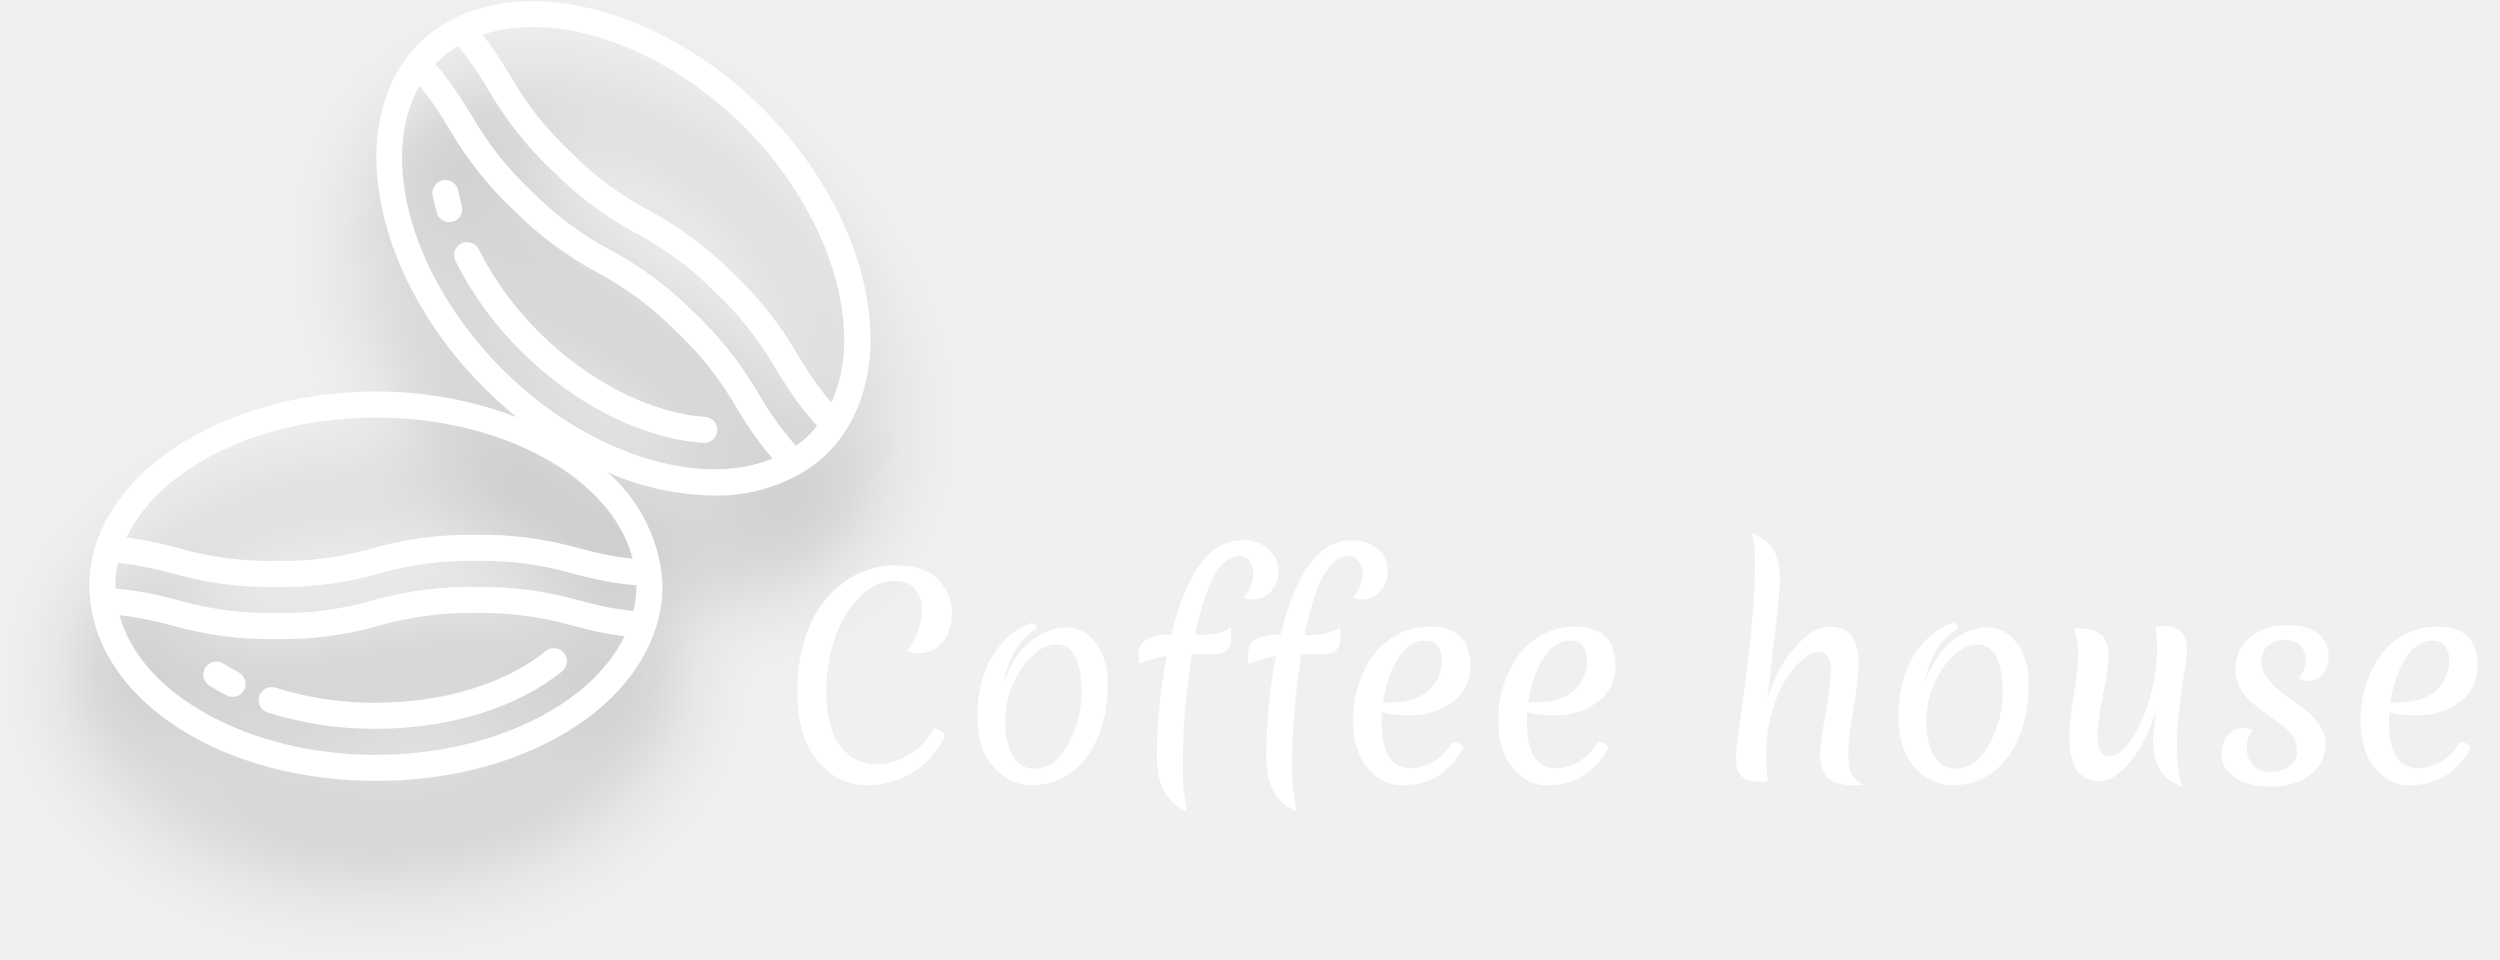
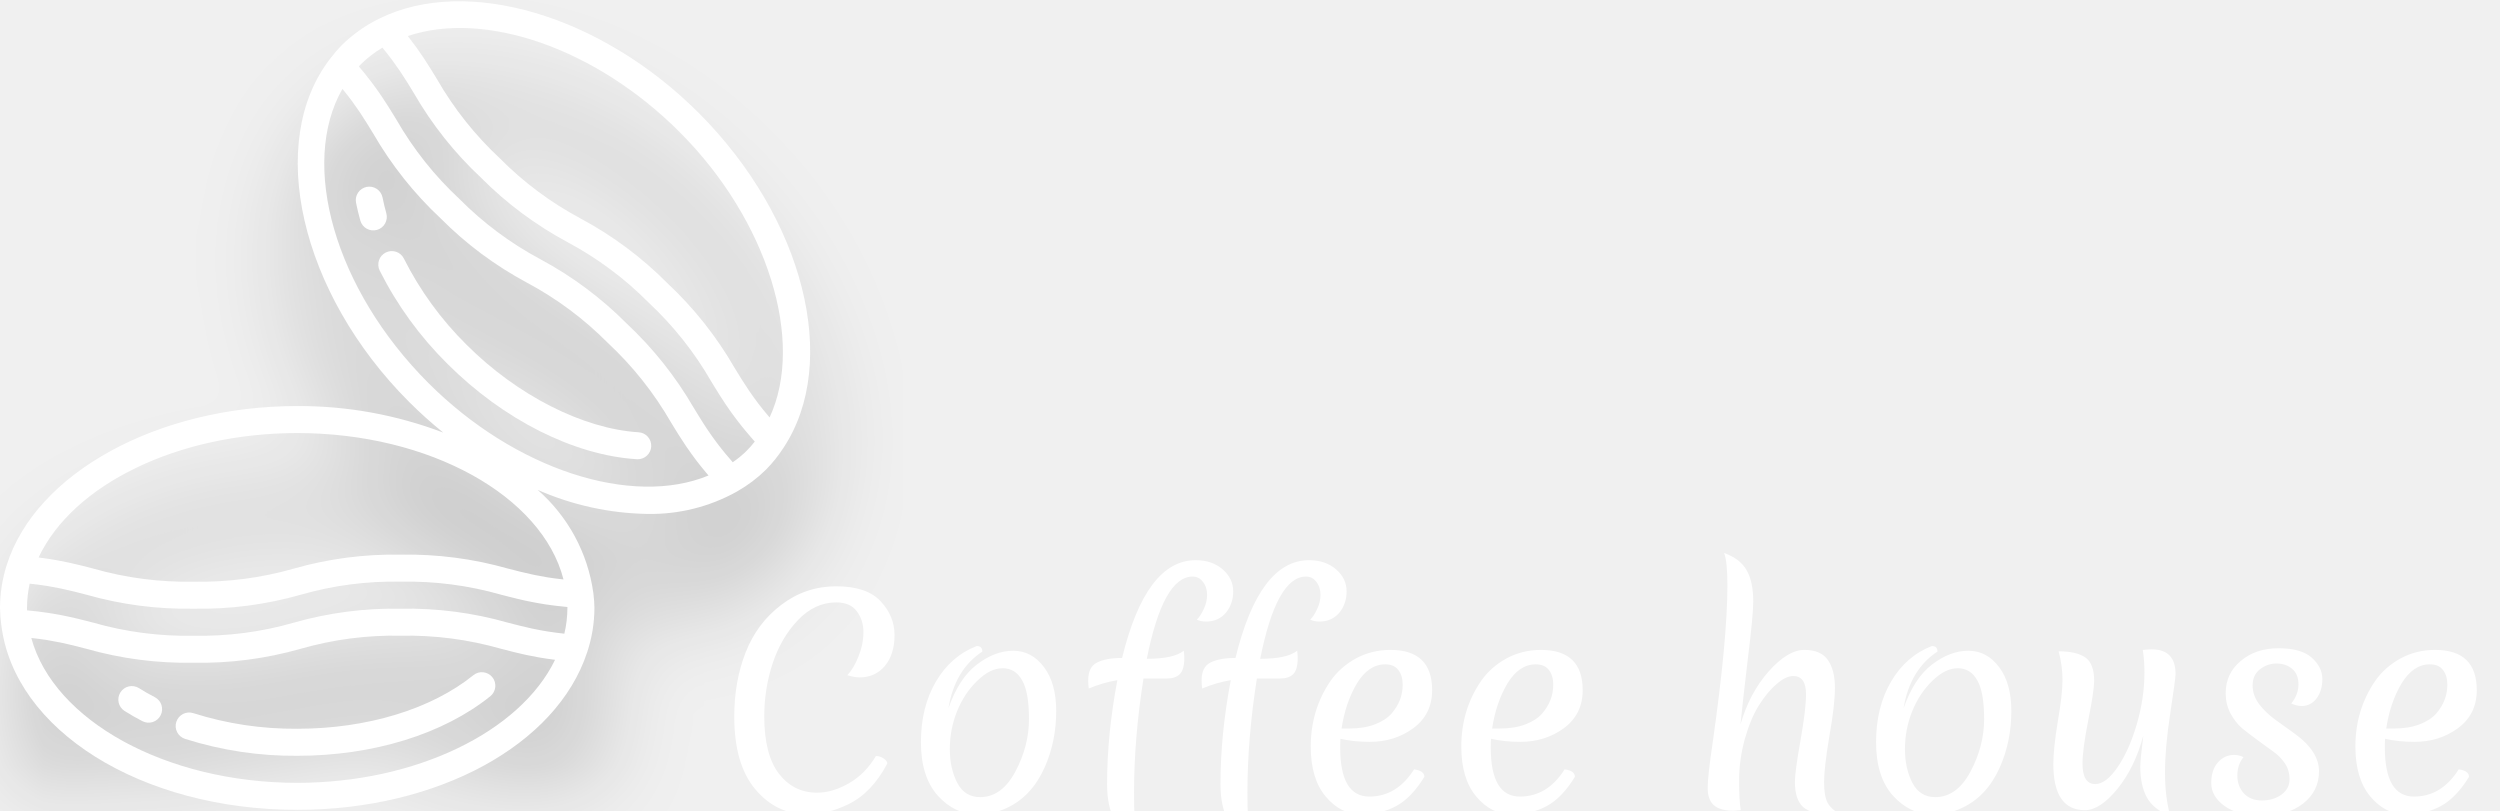
- <svg xmlns="http://www.w3.org/2000/svg" width="112" height="43" viewBox="0 0 112 43" fill="none">
+ <svg xmlns="http://www.w3.org/2000/svg" width="108" height="35" viewBox="0 0 108 35" fill="none">
  <g filter="url(#filter0_d_4_48)">
    <g clip-path="url(#clip0_4_48)">
-       <path d="M4.054 26.985C4.6 31.546 10.097 34.985 16.84 34.985C22.902 34.985 28.051 32.187 29.364 28.181L29.366 28.18C29.571 27.561 29.677 26.915 29.68 26.263C29.677 26.067 29.663 25.871 29.639 25.676L29.632 25.614V25.614C29.393 23.887 28.538 22.306 27.224 21.161C28.72 21.82 30.332 22.174 31.967 22.202C33.324 22.228 34.663 21.892 35.847 21.228L35.848 21.227C36.303 20.969 36.722 20.653 37.094 20.286C37.374 20.001 37.624 19.688 37.842 19.352L37.842 19.352C40.304 15.647 38.729 9.422 34.178 4.872C29.964 0.658 24.17 -1.056 20.401 0.797C19.794 1.09 19.241 1.481 18.762 1.954C18.587 2.133 18.424 2.323 18.273 2.522L18.273 2.523C15.469 6.134 16.965 12.655 21.68 17.37C22.146 17.835 22.636 18.274 23.148 18.688C21.134 17.921 18.995 17.532 16.84 17.541C10.82 17.541 5.541 20.433 4.288 24.417C4.099 25.014 4.001 25.636 4 26.263C4.003 26.504 4.021 26.745 4.054 26.985L4.054 26.985ZM16.84 33.818C11.163 33.818 6.317 31.122 5.352 27.561C5.375 27.563 5.399 27.566 5.421 27.568C5.63 27.592 5.828 27.617 6.014 27.647C6.041 27.651 6.066 27.656 6.093 27.661C6.266 27.69 6.431 27.721 6.591 27.754C6.617 27.759 6.645 27.764 6.671 27.77C6.842 27.806 7.006 27.845 7.168 27.884C7.203 27.893 7.238 27.902 7.272 27.91C7.428 27.949 7.582 27.989 7.737 28.029C9.242 28.456 10.801 28.659 12.365 28.63C13.927 28.659 15.484 28.456 16.987 28.028C18.393 27.624 19.852 27.433 21.314 27.463C22.777 27.433 24.236 27.624 25.643 28.027C25.789 28.065 25.938 28.103 26.088 28.141C26.123 28.15 26.157 28.159 26.192 28.168C26.352 28.207 26.516 28.246 26.686 28.283C26.707 28.288 26.729 28.292 26.75 28.297C26.908 28.33 27.073 28.362 27.244 28.393C27.275 28.398 27.304 28.404 27.334 28.409C27.52 28.441 27.717 28.47 27.925 28.496C27.943 28.499 27.959 28.502 27.978 28.504C26.469 31.622 21.948 33.818 16.84 33.818ZM33.353 5.697C37.176 9.521 38.777 14.753 37.246 18.033C37.231 18.015 37.215 17.996 37.2 17.978C37.045 17.796 36.902 17.62 36.774 17.453C36.763 17.438 36.753 17.424 36.742 17.41C36.62 17.249 36.509 17.094 36.405 16.943C36.388 16.919 36.37 16.894 36.354 16.869C36.248 16.713 36.149 16.56 36.053 16.408C36.035 16.379 36.017 16.35 35.999 16.321C35.907 16.174 35.817 16.027 35.726 15.878C34.945 14.525 33.967 13.294 32.825 12.227C31.725 11.119 30.465 10.181 29.089 9.444C27.799 8.755 26.621 7.877 25.591 6.838C24.522 5.842 23.608 4.69 22.879 3.422C22.805 3.3 22.73 3.177 22.653 3.052L22.594 2.957C22.511 2.824 22.426 2.69 22.335 2.552C22.325 2.536 22.314 2.52 22.303 2.505C22.221 2.381 22.133 2.253 22.04 2.122C22.018 2.092 21.998 2.062 21.976 2.031C21.871 1.888 21.76 1.74 21.64 1.587C21.631 1.576 21.625 1.567 21.617 1.556C24.952 0.434 29.742 2.087 33.353 5.697ZM19.587 2.779C19.867 2.501 20.181 2.259 20.521 2.059C20.531 2.07 20.539 2.081 20.549 2.093C20.678 2.25 20.795 2.4 20.904 2.545C20.922 2.569 20.941 2.593 20.958 2.617C21.067 2.765 21.168 2.908 21.262 3.048C21.281 3.076 21.3 3.104 21.318 3.131C21.411 3.271 21.5 3.408 21.584 3.543C21.6 3.568 21.615 3.592 21.63 3.617C21.715 3.754 21.798 3.89 21.882 4.028C22.662 5.381 23.638 6.61 24.779 7.676C25.879 8.784 27.139 9.722 28.515 10.46C29.805 11.148 30.984 12.026 32.013 13.065C33.084 14.063 33.999 15.216 34.729 16.485C34.789 16.583 34.85 16.682 34.911 16.782C34.932 16.816 34.954 16.851 34.975 16.884C35.018 16.954 35.061 17.023 35.105 17.093C35.131 17.134 35.159 17.176 35.186 17.218C35.228 17.283 35.27 17.348 35.315 17.415C35.344 17.459 35.375 17.505 35.406 17.55C35.451 17.615 35.496 17.681 35.543 17.748C35.577 17.796 35.613 17.845 35.648 17.894C35.697 17.961 35.747 18.028 35.798 18.097C35.838 18.148 35.877 18.201 35.919 18.253C35.972 18.323 36.029 18.394 36.087 18.465C36.131 18.52 36.175 18.575 36.223 18.631C36.284 18.704 36.349 18.78 36.415 18.856C36.466 18.915 36.515 18.973 36.568 19.032C36.581 19.047 36.593 19.061 36.606 19.076C36.502 19.211 36.389 19.34 36.269 19.461C36.08 19.648 35.875 19.818 35.656 19.968L35.636 19.946C35.598 19.904 35.565 19.864 35.529 19.822C35.462 19.744 35.394 19.666 35.332 19.591C35.294 19.544 35.258 19.499 35.221 19.453C35.167 19.386 35.114 19.32 35.064 19.255C35.028 19.208 34.994 19.163 34.959 19.117C34.913 19.055 34.868 18.994 34.824 18.934C34.792 18.89 34.761 18.846 34.73 18.802C34.687 18.741 34.646 18.681 34.606 18.622C34.578 18.581 34.55 18.54 34.523 18.5C34.483 18.438 34.443 18.377 34.403 18.316C34.379 18.279 34.355 18.241 34.332 18.204C34.29 18.138 34.248 18.072 34.208 18.006C34.188 17.975 34.169 17.943 34.15 17.912C34.092 17.818 34.034 17.724 33.977 17.63C33.194 16.276 32.216 15.046 31.075 13.978C29.974 12.87 28.715 11.932 27.338 11.195C26.049 10.506 24.87 9.628 23.841 8.589C22.77 7.592 21.855 6.439 21.126 5.171C21.036 5.023 20.944 4.874 20.849 4.722C20.83 4.69 20.81 4.658 20.79 4.626C20.694 4.473 20.592 4.317 20.484 4.157C20.461 4.123 20.438 4.09 20.415 4.056C20.302 3.892 20.181 3.723 20.048 3.547C20.026 3.518 20.002 3.488 19.98 3.459C19.836 3.271 19.681 3.079 19.506 2.874L19.502 2.868C19.53 2.838 19.558 2.808 19.587 2.779ZM22.505 16.545C18.46 12.499 16.932 7.097 18.793 3.841C18.806 3.858 18.821 3.876 18.835 3.892C18.96 4.047 19.078 4.196 19.184 4.34C19.205 4.367 19.223 4.393 19.242 4.42C19.339 4.552 19.43 4.681 19.514 4.807C19.529 4.829 19.546 4.852 19.561 4.875C19.654 5.015 19.743 5.153 19.828 5.29C19.847 5.32 19.866 5.35 19.884 5.379C19.966 5.512 20.047 5.644 20.128 5.778C20.91 7.13 21.887 8.36 23.028 9.427C24.128 10.535 25.388 11.473 26.764 12.21C28.054 12.899 29.233 13.777 30.262 14.816C31.333 15.814 32.249 16.967 32.98 18.236C33.07 18.384 33.161 18.533 33.255 18.684C33.277 18.719 33.299 18.754 33.321 18.79C33.419 18.945 33.522 19.103 33.632 19.266C33.654 19.299 33.678 19.332 33.701 19.366C33.815 19.531 33.936 19.701 34.072 19.879L34.089 19.903C34.226 20.083 34.382 20.273 34.548 20.47C34.569 20.494 34.585 20.517 34.607 20.542C31.294 21.913 26.25 20.289 22.505 16.545ZM16.84 18.708C22.568 18.708 27.423 21.433 28.343 25.032C28.32 25.029 28.297 25.027 28.275 25.024C28.063 25.001 27.861 24.975 27.673 24.945C27.648 24.941 27.625 24.936 27.6 24.932C27.427 24.904 27.262 24.873 27.103 24.84C27.071 24.833 27.039 24.827 27.008 24.82C26.84 24.785 26.679 24.747 26.52 24.709C26.478 24.698 26.436 24.688 26.395 24.677C26.244 24.64 26.094 24.601 25.942 24.562C24.438 24.135 22.878 23.933 21.314 23.961C19.752 23.932 18.194 24.135 16.692 24.563C15.286 24.967 13.827 25.157 12.365 25.128C10.901 25.157 9.442 24.967 8.035 24.564C7.891 24.526 7.744 24.488 7.596 24.451C7.556 24.441 7.515 24.431 7.474 24.421C7.316 24.382 7.154 24.343 6.986 24.307C6.959 24.301 6.931 24.295 6.904 24.29C6.748 24.256 6.586 24.225 6.416 24.195C6.385 24.189 6.355 24.183 6.323 24.178C6.136 24.146 5.937 24.118 5.728 24.092C5.707 24.089 5.69 24.086 5.668 24.083C7.145 20.93 11.681 18.708 16.84 18.708ZM5.282 25.215L5.304 25.217C5.53 25.241 5.738 25.268 5.937 25.299C5.965 25.303 5.995 25.307 6.023 25.311C6.214 25.342 6.394 25.376 6.568 25.412C6.604 25.419 6.639 25.426 6.673 25.434C6.841 25.47 7.004 25.507 7.164 25.546C7.2 25.555 7.236 25.564 7.273 25.573C7.429 25.613 7.585 25.653 7.741 25.693C9.244 26.121 10.802 26.324 12.365 26.296C13.927 26.324 15.484 26.121 16.987 25.693C18.393 25.289 19.852 25.099 21.314 25.128C22.779 25.099 24.24 25.289 25.649 25.692C25.753 25.719 25.857 25.745 25.961 25.772C26.001 25.783 26.042 25.793 26.082 25.802C26.154 25.821 26.226 25.839 26.3 25.856C26.342 25.867 26.387 25.877 26.43 25.887C26.503 25.904 26.576 25.921 26.651 25.938C26.698 25.948 26.745 25.958 26.793 25.968C26.867 25.984 26.944 25.999 27.021 26.014C27.072 26.024 27.122 26.034 27.174 26.043C27.254 26.058 27.337 26.072 27.421 26.085C27.473 26.094 27.525 26.103 27.579 26.111C27.67 26.125 27.765 26.137 27.86 26.15C27.912 26.157 27.962 26.164 28.016 26.17C28.128 26.184 28.245 26.196 28.364 26.207C28.407 26.211 28.447 26.216 28.491 26.22L28.512 26.223C28.512 26.236 28.512 26.25 28.512 26.263C28.511 26.637 28.467 27.011 28.38 27.375L28.356 27.372C28.135 27.349 27.93 27.321 27.735 27.291C27.704 27.286 27.673 27.282 27.643 27.277C27.455 27.247 27.277 27.214 27.106 27.178C27.069 27.171 27.032 27.163 26.996 27.156C26.83 27.12 26.67 27.083 26.513 27.044C26.475 27.035 26.437 27.025 26.399 27.016C26.245 26.977 26.092 26.938 25.938 26.898C24.434 26.47 22.877 26.267 21.314 26.296C19.752 26.267 18.194 26.47 16.692 26.898C15.286 27.302 13.827 27.492 12.365 27.463C10.9 27.492 9.439 27.302 8.03 26.899C7.924 26.872 7.818 26.844 7.711 26.817C7.679 26.809 7.647 26.801 7.614 26.793C7.537 26.773 7.459 26.754 7.38 26.734C7.336 26.724 7.291 26.714 7.246 26.703C7.176 26.686 7.105 26.67 7.033 26.654C6.983 26.643 6.932 26.633 6.881 26.622C6.811 26.607 6.739 26.593 6.666 26.578C6.612 26.567 6.556 26.557 6.5 26.547C6.426 26.534 6.35 26.521 6.274 26.508C6.215 26.498 6.155 26.488 6.094 26.479C6.015 26.467 5.932 26.456 5.849 26.445C5.785 26.436 5.722 26.427 5.656 26.419C5.565 26.409 5.468 26.399 5.372 26.389C5.309 26.383 5.249 26.376 5.184 26.37L5.169 26.369C5.168 26.333 5.167 26.298 5.167 26.263C5.168 25.91 5.206 25.559 5.282 25.215Z" fill="white" />
-       <path d="M10.688 30.118C10.448 29.994 10.22 29.864 10.005 29.727C9.732 29.556 9.372 29.639 9.201 29.911C9.03 30.183 9.111 30.543 9.383 30.715C9.625 30.868 9.882 31.014 10.152 31.155C10.438 31.303 10.79 31.191 10.938 30.905C11.086 30.618 10.975 30.266 10.688 30.118Z" fill="white" />
-       <path d="M24.45 29.168C22.625 30.639 19.852 31.483 16.84 31.483C15.318 31.495 13.803 31.268 12.351 30.808C12.046 30.709 11.717 30.877 11.617 31.183C11.517 31.489 11.684 31.818 11.99 31.918C13.558 32.416 15.195 32.663 16.84 32.651C20.114 32.651 23.154 31.712 25.183 30.076C25.433 29.874 25.473 29.506 25.27 29.256C25.068 29.005 24.7 28.965 24.45 29.168Z" fill="white" />
-       <path d="M20.689 9.213C20.625 8.983 20.57 8.756 20.526 8.532C20.462 8.216 20.155 8.011 19.839 8.074C19.523 8.137 19.318 8.445 19.381 8.761C19.431 9.013 19.493 9.268 19.565 9.527C19.652 9.838 19.974 10.019 20.285 9.932C20.595 9.845 20.776 9.523 20.689 9.213Z" fill="white" />
-       <path d="M32.133 19.292C32.153 18.97 31.908 18.693 31.587 18.674C29.186 18.526 26.339 17.077 24.156 14.894C23.057 13.808 22.142 12.55 21.448 11.17C21.305 10.882 20.955 10.764 20.667 10.907C20.378 11.05 20.26 11.399 20.402 11.688C21.153 13.182 22.142 14.544 23.331 15.719C25.743 18.131 28.802 19.672 31.515 19.838C31.527 19.839 31.539 19.84 31.551 19.84C31.859 19.839 32.114 19.599 32.133 19.292Z" fill="white" />
+       <path d="M0.054 26.985C0.6 31.546 6.097 34.985 12.84 34.985C18.902 34.985 24.051 32.187 25.364 28.181L25.366 28.18C25.571 27.561 25.677 26.915 25.68 26.263C25.677 26.067 25.663 25.871 25.639 25.676L25.632 25.614V25.614C25.393 23.887 24.538 22.306 23.224 21.161C24.72 21.82 26.332 22.174 27.967 22.202C29.324 22.228 30.663 21.892 31.848 21.228L31.848 21.227C32.303 20.969 32.722 20.653 33.094 20.286C33.374 20.001 33.624 19.688 33.842 19.352L33.842 19.352C36.304 15.647 34.729 9.422 30.178 4.872C25.964 0.658 20.17 -1.056 16.401 0.797C15.794 1.09 15.241 1.481 14.762 1.954C14.587 2.133 14.424 2.323 14.273 2.522L14.273 2.523C11.469 6.134 12.965 12.655 17.68 17.37C18.146 17.835 18.636 18.274 19.148 18.688C17.134 17.921 14.995 17.532 12.84 17.541C6.82 17.541 1.541 20.433 0.288 24.417C0.099 25.014 0.001 25.636 0 26.263C0.003 26.504 0.021 26.745 0.054 26.985L0.054 26.985ZM12.84 33.818C7.163 33.818 2.317 31.122 1.352 27.561C1.375 27.563 1.399 27.566 1.421 27.568C1.63 27.592 1.828 27.617 2.014 27.647C2.041 27.651 2.066 27.656 2.093 27.661C2.266 27.69 2.431 27.721 2.591 27.754C2.617 27.759 2.645 27.764 2.671 27.77C2.842 27.806 3.006 27.845 3.168 27.884C3.203 27.893 3.238 27.902 3.272 27.91C3.428 27.949 3.582 27.989 3.737 28.029C5.242 28.456 6.801 28.659 8.365 28.63C9.927 28.659 11.484 28.456 12.987 28.028C14.393 27.624 15.851 27.433 17.314 27.463C18.777 27.433 20.236 27.624 21.643 28.027C21.789 28.065 21.938 28.103 22.088 28.141C22.123 28.15 22.157 28.159 22.192 28.168C22.352 28.207 22.516 28.246 22.686 28.283C22.707 28.288 22.729 28.292 22.75 28.297C22.908 28.33 23.073 28.362 23.244 28.393C23.275 28.398 23.304 28.404 23.334 28.409C23.52 28.441 23.717 28.47 23.925 28.496C23.943 28.499 23.959 28.502 23.978 28.504C22.469 31.622 17.948 33.818 12.84 33.818ZM29.353 5.697C33.176 9.521 34.777 14.753 33.246 18.033C33.231 18.015 33.215 17.996 33.2 17.978C33.045 17.796 32.902 17.62 32.774 17.453C32.763 17.438 32.753 17.424 32.742 17.41C32.62 17.249 32.509 17.094 32.405 16.943C32.388 16.919 32.37 16.894 32.354 16.869C32.248 16.713 32.149 16.56 32.053 16.408C32.035 16.379 32.017 16.35 31.999 16.321C31.907 16.174 31.817 16.027 31.726 15.878C30.945 14.525 29.967 13.294 28.825 12.227C27.725 11.119 26.465 10.181 25.089 9.444C23.799 8.755 22.621 7.877 21.591 6.838C20.522 5.842 19.608 4.69 18.879 3.422C18.805 3.3 18.73 3.177 18.653 3.052L18.594 2.957C18.511 2.824 18.426 2.69 18.335 2.552C18.325 2.536 18.314 2.52 18.303 2.505C18.221 2.381 18.133 2.253 18.04 2.122C18.018 2.092 17.998 2.062 17.976 2.031C17.871 1.888 17.76 1.74 17.64 1.587C17.631 1.576 17.625 1.567 17.617 1.556C20.952 0.434 25.742 2.087 29.353 5.697ZM15.587 2.779C15.867 2.501 16.181 2.259 16.521 2.059C16.531 2.07 16.539 2.081 16.549 2.093C16.678 2.25 16.795 2.4 16.904 2.545C16.922 2.569 16.941 2.593 16.958 2.617C17.067 2.765 17.168 2.908 17.262 3.048C17.281 3.076 17.3 3.104 17.318 3.131C17.411 3.271 17.5 3.408 17.584 3.543C17.6 3.568 17.615 3.592 17.63 3.617C17.715 3.754 17.798 3.89 17.882 4.028C18.662 5.381 19.638 6.61 20.779 7.676C21.879 8.784 23.139 9.722 24.515 10.46C25.805 11.148 26.984 12.026 28.013 13.065C29.084 14.063 29.999 15.216 30.729 16.485C30.789 16.583 30.85 16.682 30.911 16.782C30.932 16.816 30.954 16.851 30.975 16.884C31.018 16.954 31.061 17.023 31.105 17.093C31.131 17.134 31.159 17.176 31.186 17.218C31.228 17.283 31.27 17.348 31.315 17.415C31.344 17.459 31.375 17.505 31.406 17.55C31.451 17.615 31.496 17.681 31.543 17.748C31.577 17.796 31.613 17.845 31.648 17.894C31.697 17.961 31.747 18.028 31.799 18.097C31.838 18.148 31.878 18.201 31.919 18.253C31.972 18.323 32.029 18.394 32.087 18.465C32.131 18.52 32.175 18.575 32.223 18.631C32.284 18.704 32.349 18.78 32.415 18.856C32.466 18.915 32.515 18.973 32.568 19.032C32.581 19.047 32.593 19.061 32.606 19.076C32.502 19.211 32.389 19.34 32.269 19.461C32.08 19.648 31.875 19.818 31.656 19.968L31.636 19.946C31.598 19.904 31.565 19.864 31.529 19.822C31.462 19.744 31.394 19.666 31.332 19.591C31.294 19.544 31.258 19.499 31.221 19.453C31.167 19.386 31.114 19.32 31.064 19.255C31.028 19.208 30.994 19.163 30.959 19.117C30.913 19.055 30.868 18.994 30.824 18.934C30.792 18.89 30.761 18.846 30.73 18.802C30.687 18.741 30.646 18.681 30.606 18.622C30.578 18.581 30.55 18.54 30.523 18.5C30.483 18.438 30.443 18.377 30.403 18.316C30.379 18.279 30.355 18.241 30.332 18.204C30.29 18.138 30.248 18.072 30.208 18.006C30.188 17.975 30.169 17.943 30.15 17.912C30.092 17.818 30.034 17.724 29.977 17.63C29.194 16.276 28.216 15.046 27.075 13.978C25.974 12.87 24.715 11.932 23.338 11.195C22.049 10.506 20.87 9.628 19.841 8.589C18.77 7.592 17.855 6.439 17.126 5.171C17.036 5.023 16.944 4.874 16.849 4.722C16.83 4.69 16.81 4.658 16.79 4.626C16.694 4.473 16.592 4.317 16.484 4.157C16.461 4.123 16.438 4.09 16.415 4.056C16.302 3.892 16.181 3.723 16.048 3.547C16.026 3.518 16.002 3.488 15.979 3.459C15.836 3.271 15.681 3.079 15.506 2.874L15.502 2.868C15.53 2.838 15.558 2.808 15.587 2.779ZM18.505 16.545C14.46 12.499 12.932 7.097 14.793 3.841C14.806 3.858 14.821 3.876 14.835 3.892C14.96 4.047 15.078 4.196 15.184 4.34C15.205 4.367 15.223 4.393 15.242 4.42C15.339 4.552 15.43 4.681 15.514 4.807C15.53 4.829 15.546 4.852 15.561 4.875C15.654 5.015 15.743 5.153 15.828 5.29C15.847 5.32 15.866 5.35 15.884 5.379C15.966 5.512 16.047 5.644 16.128 5.778C16.91 7.13 17.887 8.36 19.028 9.427C20.128 10.535 21.388 11.473 22.764 12.21C24.054 12.899 25.233 13.777 26.262 14.816C27.333 15.814 28.249 16.967 28.98 18.236C29.07 18.384 29.161 18.533 29.255 18.684C29.277 18.719 29.299 18.754 29.321 18.79C29.419 18.945 29.522 19.103 29.632 19.266C29.654 19.299 29.678 19.332 29.701 19.366C29.815 19.531 29.936 19.701 30.072 19.879L30.089 19.903C30.226 20.083 30.382 20.273 30.548 20.47C30.569 20.494 30.585 20.517 30.607 20.542C27.294 21.913 22.25 20.289 18.505 16.545ZM12.84 18.708C18.568 18.708 23.423 21.433 24.343 25.032C24.32 25.029 24.297 25.027 24.275 25.024C24.063 25.001 23.861 24.975 23.673 24.945C23.648 24.941 23.625 24.936 23.6 24.932C23.427 24.904 23.262 24.873 23.103 24.84C23.071 24.833 23.039 24.827 23.008 24.82C22.84 24.785 22.679 24.747 22.52 24.709C22.478 24.698 22.436 24.688 22.395 24.677C22.244 24.64 22.094 24.601 21.942 24.562C20.438 24.135 18.878 23.933 17.314 23.961C15.752 23.932 14.194 24.135 12.692 24.563C11.286 24.967 9.827 25.157 8.365 25.128C6.901 25.157 5.442 24.967 4.035 24.564C3.89 24.526 3.744 24.488 3.596 24.451C3.556 24.441 3.515 24.431 3.474 24.421C3.316 24.382 3.154 24.343 2.986 24.307C2.959 24.301 2.931 24.295 2.904 24.29C2.748 24.256 2.586 24.225 2.416 24.195C2.385 24.189 2.355 24.183 2.323 24.178C2.136 24.146 1.937 24.118 1.728 24.092C1.707 24.089 1.69 24.086 1.668 24.083C3.145 20.93 7.682 18.708 12.84 18.708ZM1.282 25.215L1.304 25.217C1.53 25.241 1.738 25.268 1.937 25.299C1.965 25.303 1.995 25.307 2.023 25.311C2.214 25.342 2.394 25.376 2.568 25.412C2.604 25.419 2.639 25.426 2.673 25.434C2.841 25.47 3.004 25.507 3.164 25.546C3.2 25.555 3.236 25.564 3.273 25.573C3.429 25.613 3.585 25.653 3.741 25.693C5.244 26.121 6.802 26.324 8.365 26.296C9.927 26.324 11.484 26.121 12.987 25.693C14.393 25.289 15.851 25.099 17.314 25.128C18.779 25.099 20.24 25.289 21.649 25.692C21.753 25.719 21.857 25.745 21.961 25.772C22.001 25.783 22.042 25.793 22.082 25.802C22.154 25.821 22.226 25.839 22.3 25.856C22.342 25.867 22.387 25.877 22.43 25.887C22.503 25.904 22.576 25.921 22.651 25.938C22.698 25.948 22.745 25.958 22.793 25.968C22.867 25.984 22.944 25.999 23.021 26.014C23.072 26.024 23.122 26.034 23.174 26.043C23.254 26.058 23.337 26.072 23.421 26.085C23.473 26.094 23.525 26.103 23.579 26.111C23.67 26.125 23.765 26.137 23.86 26.15C23.912 26.157 23.962 26.164 24.016 26.17C24.128 26.184 24.245 26.196 24.364 26.207C24.407 26.211 24.447 26.216 24.491 26.22L24.512 26.223C24.512 26.236 24.512 26.25 24.512 26.263C24.511 26.637 24.467 27.011 24.38 27.375L24.356 27.372C24.135 27.349 23.93 27.321 23.735 27.291C23.704 27.286 23.673 27.282 23.643 27.277C23.455 27.247 23.277 27.214 23.106 27.178C23.069 27.171 23.032 27.163 22.996 27.156C22.83 27.12 22.67 27.083 22.513 27.044C22.475 27.035 22.437 27.025 22.399 27.016C22.245 26.977 22.092 26.938 21.938 26.898C20.434 26.47 18.877 26.267 17.314 26.296C15.752 26.267 14.194 26.47 12.692 26.898C11.286 27.302 9.827 27.492 8.365 27.463C6.9 27.492 5.439 27.302 4.03 26.899C3.924 26.872 3.818 26.844 3.711 26.817C3.679 26.809 3.647 26.801 3.614 26.793C3.537 26.773 3.459 26.754 3.38 26.734C3.336 26.724 3.291 26.714 3.246 26.703C3.176 26.686 3.105 26.67 3.033 26.654C2.983 26.643 2.932 26.633 2.881 26.622C2.811 26.607 2.739 26.593 2.666 26.578C2.612 26.567 2.556 26.557 2.5 26.547C2.426 26.534 2.35 26.521 2.274 26.508C2.215 26.498 2.155 26.488 2.094 26.479C2.015 26.467 1.932 26.456 1.849 26.445C1.785 26.436 1.722 26.427 1.656 26.419C1.565 26.409 1.468 26.399 1.372 26.389C1.309 26.383 1.249 26.376 1.184 26.37L1.169 26.369C1.168 26.333 1.167 26.298 1.167 26.263C1.168 25.91 1.206 25.559 1.282 25.215Z" fill="white" />
+       <path d="M6.688 30.118C6.448 29.994 6.22 29.864 6.004 29.727C5.732 29.556 5.372 29.639 5.201 29.911C5.03 30.183 5.111 30.543 5.383 30.715C5.625 30.868 5.882 31.014 6.152 31.155C6.438 31.303 6.79 31.191 6.938 30.905C7.087 30.618 6.975 30.266 6.688 30.118Z" fill="white" />
+       <path d="M20.45 29.168C18.625 30.639 15.852 31.483 12.84 31.483C11.318 31.495 9.803 31.268 8.352 30.808C8.045 30.709 7.717 30.877 7.617 31.183C7.517 31.489 7.684 31.818 7.99 31.918C9.558 32.416 11.195 32.663 12.84 32.651C16.114 32.651 19.154 31.712 21.183 30.076C21.433 29.874 21.473 29.506 21.27 29.256C21.068 29.005 20.7 28.965 20.45 29.168Z" fill="white" />
+       <path d="M16.689 9.213C16.625 8.983 16.57 8.756 16.526 8.532C16.462 8.216 16.155 8.011 15.839 8.074C15.523 8.137 15.318 8.445 15.381 8.761C15.431 9.013 15.493 9.268 15.565 9.527C15.652 9.838 15.974 10.019 16.285 9.932C16.595 9.845 16.776 9.523 16.689 9.213Z" fill="white" />
+       <path d="M28.133 19.292C28.153 18.97 27.908 18.693 27.587 18.674C25.186 18.526 22.339 17.077 20.156 14.894C19.057 13.808 18.142 12.55 17.448 11.17C17.305 10.882 16.955 10.764 16.667 10.907C16.378 11.05 16.26 11.399 16.402 11.688C17.153 13.182 18.142 14.544 19.331 15.719C21.743 18.131 24.802 19.672 27.515 19.838C27.527 19.839 27.539 19.84 27.551 19.84C27.859 19.839 28.114 19.599 28.133 19.292Z" fill="white" />
    </g>
  </g>
-   <path d="M38.876 35.18C37.988 35.18 37.24 34.82 36.632 34.1C36.024 33.38 35.72 32.332 35.72 30.956C35.72 29.94 35.884 29.016 36.212 28.184C36.54 27.344 37.052 26.66 37.748 26.132C38.452 25.596 39.244 25.328 40.124 25.328C41.004 25.328 41.644 25.544 42.044 25.976C42.444 26.4 42.644 26.888 42.644 27.44C42.644 27.992 42.504 28.436 42.224 28.772C41.944 29.1 41.58 29.264 41.132 29.264C40.988 29.264 40.812 29.232 40.604 29.168C40.788 28.976 40.948 28.708 41.084 28.364C41.228 28.012 41.3 27.66 41.3 27.308C41.3 26.956 41.204 26.656 41.012 26.408C40.828 26.152 40.532 26.024 40.124 26.024C39.508 26.024 38.956 26.28 38.468 26.792C37.988 27.296 37.624 27.92 37.376 28.664C37.136 29.4 37.016 30.16 37.016 30.944C37.016 32.048 37.228 32.876 37.652 33.428C38.076 33.972 38.624 34.244 39.296 34.244C39.744 34.244 40.204 34.108 40.676 33.836C41.148 33.564 41.536 33.172 41.84 32.66C41.96 32.66 42.072 32.696 42.176 32.768C42.28 32.84 42.332 32.912 42.332 32.984C41.884 33.832 41.32 34.42 40.64 34.748C40.048 35.036 39.46 35.18 38.876 35.18ZM48.452 31.064C48.452 30.28 48.352 29.72 48.152 29.384C47.96 29.04 47.68 28.868 47.312 28.868C46.952 28.868 46.588 29.048 46.22 29.408C45.852 29.76 45.56 30.2 45.344 30.728C45.136 31.248 45.032 31.792 45.032 32.36C45.032 32.92 45.14 33.408 45.356 33.824C45.572 34.232 45.9 34.436 46.34 34.436C46.964 34.436 47.472 34.068 47.864 33.332C48.256 32.596 48.452 31.84 48.452 31.064ZM44.972 30.596C45.276 29.732 45.684 29.104 46.196 28.712C46.716 28.312 47.24 28.112 47.768 28.112C48.304 28.112 48.748 28.348 49.1 28.82C49.452 29.284 49.628 29.916 49.628 30.716C49.628 31.596 49.46 32.412 49.124 33.164C48.748 33.996 48.204 34.576 47.492 34.904C47.108 35.088 46.684 35.18 46.22 35.18C45.572 35.18 45.004 34.912 44.516 34.376C44.028 33.832 43.784 33.06 43.784 32.06C43.784 31.052 44 30.18 44.432 29.444C44.864 28.708 45.452 28.196 46.196 27.908C46.356 27.908 46.436 27.988 46.436 28.148C45.644 28.668 45.156 29.484 44.972 30.596ZM55.162 28.424C55.162 28.76 55.098 28.992 54.97 29.12C54.842 29.248 54.654 29.312 54.406 29.312H53.398C53.126 31.04 52.99 32.684 52.99 34.244C52.99 34.716 52.998 35.056 53.014 35.264C53.038 35.48 53.094 35.844 53.182 36.356C52.278 35.996 51.826 35.172 51.826 33.884C51.826 32.436 51.974 30.936 52.27 29.384C51.87 29.448 51.458 29.568 51.034 29.744C51.018 29.616 51.01 29.5 51.01 29.396C51.01 29.012 51.134 28.756 51.382 28.628C51.638 28.492 52.002 28.424 52.474 28.424C53.162 25.608 54.222 24.2 55.654 24.2C56.126 24.2 56.514 24.332 56.818 24.596C57.122 24.86 57.274 25.176 57.274 25.544C57.274 25.912 57.166 26.224 56.95 26.48C56.734 26.728 56.45 26.852 56.098 26.852C55.954 26.852 55.822 26.824 55.702 26.768C55.798 26.68 55.894 26.536 55.99 26.336C56.094 26.128 56.146 25.916 56.146 25.7C56.146 25.476 56.086 25.288 55.966 25.136C55.854 24.984 55.706 24.908 55.522 24.908C54.674 24.908 54.014 26.092 53.542 28.46C54.318 28.46 54.85 28.344 55.138 28.112C55.154 28.224 55.162 28.328 55.162 28.424ZM60.061 28.424C60.061 28.76 59.997 28.992 59.869 29.12C59.741 29.248 59.553 29.312 59.305 29.312H58.297C58.025 31.04 57.889 32.684 57.889 34.244C57.889 34.716 57.897 35.056 57.913 35.264C57.937 35.48 57.993 35.844 58.081 36.356C57.177 35.996 56.725 35.172 56.725 33.884C56.725 32.436 56.873 30.936 57.169 29.384C56.769 29.448 56.357 29.568 55.933 29.744C55.917 29.616 55.909 29.5 55.909 29.396C55.909 29.012 56.033 28.756 56.281 28.628C56.537 28.492 56.901 28.424 57.373 28.424C58.061 25.608 59.121 24.2 60.553 24.2C61.025 24.2 61.413 24.332 61.717 24.596C62.021 24.86 62.173 25.176 62.173 25.544C62.173 25.912 62.065 26.224 61.849 26.48C61.633 26.728 61.349 26.852 60.997 26.852C60.853 26.852 60.721 26.824 60.601 26.768C60.697 26.68 60.793 26.536 60.889 26.336C60.993 26.128 61.045 25.916 61.045 25.7C61.045 25.476 60.985 25.288 60.865 25.136C60.753 24.984 60.605 24.908 60.421 24.908C59.573 24.908 58.913 26.092 58.441 28.46C59.217 28.46 59.749 28.344 60.037 28.112C60.053 28.224 60.061 28.328 60.061 28.424ZM63.84 28.7C63.36 28.7 62.952 28.976 62.616 29.528C62.288 30.08 62.068 30.728 61.956 31.472H62.292C62.716 31.472 63.084 31.412 63.396 31.292C63.708 31.172 63.948 31.016 64.116 30.824C64.436 30.456 64.596 30.04 64.596 29.576C64.596 29.312 64.532 29.1 64.404 28.94C64.284 28.78 64.096 28.7 63.84 28.7ZM65.532 33.56C65.164 34.16 64.76 34.58 64.32 34.82C63.88 35.06 63.368 35.18 62.784 35.18C62.208 35.18 61.704 34.924 61.272 34.412C60.84 33.9 60.624 33.18 60.624 32.252C60.624 31.196 60.908 30.252 61.476 29.42C61.756 29.02 62.12 28.696 62.568 28.448C63.024 28.2 63.524 28.076 64.068 28.076C65.268 28.076 65.868 28.656 65.868 29.816C65.868 30.512 65.596 31.06 65.052 31.46C64.516 31.852 63.892 32.048 63.18 32.048C62.708 32.048 62.284 32.004 61.908 31.916C61.9 31.996 61.896 32.12 61.896 32.288C61.896 33.704 62.316 34.412 63.156 34.412C63.948 34.412 64.592 34.02 65.088 33.236C65.384 33.276 65.532 33.384 65.532 33.56ZM70.344 28.7C69.864 28.7 69.456 28.976 69.12 29.528C68.792 30.08 68.572 30.728 68.46 31.472H68.796C69.22 31.472 69.588 31.412 69.9 31.292C70.212 31.172 70.452 31.016 70.62 30.824C70.94 30.456 71.1 30.04 71.1 29.576C71.1 29.312 71.036 29.1 70.908 28.94C70.788 28.78 70.6 28.7 70.344 28.7ZM72.036 33.56C71.668 34.16 71.264 34.58 70.824 34.82C70.384 35.06 69.872 35.18 69.288 35.18C68.712 35.18 68.208 34.924 67.776 34.412C67.344 33.9 67.128 33.18 67.128 32.252C67.128 31.196 67.412 30.252 67.98 29.42C68.26 29.02 68.624 28.696 69.072 28.448C69.528 28.2 70.028 28.076 70.572 28.076C71.772 28.076 72.372 28.656 72.372 29.816C72.372 30.512 72.1 31.06 71.556 31.46C71.02 31.852 70.396 32.048 69.684 32.048C69.212 32.048 68.788 32.004 68.412 31.916C68.404 31.996 68.4 32.12 68.4 32.288C68.4 33.704 68.82 34.412 69.66 34.412C70.452 34.412 71.096 34.02 71.592 33.236C71.888 33.276 72.036 33.384 72.036 33.56ZM79.189 31.292C79.453 30.388 79.856 29.628 80.4 29.012C80.953 28.388 81.469 28.076 81.948 28.076C82.428 28.076 82.769 28.224 82.969 28.52C83.168 28.808 83.269 29.204 83.269 29.708C83.269 30.204 83.189 30.904 83.028 31.808C82.876 32.712 82.8 33.372 82.8 33.788C82.8 34.196 82.853 34.496 82.957 34.688C83.061 34.872 83.237 35.032 83.484 35.168C83.38 35.176 83.233 35.18 83.04 35.18C82.528 35.18 82.148 35.076 81.9 34.868C81.66 34.652 81.54 34.288 81.54 33.776C81.54 33.48 81.621 32.884 81.781 31.988C81.941 31.084 82.02 30.42 82.02 29.996C82.02 29.468 81.837 29.204 81.469 29.204C81.252 29.204 81.013 29.32 80.749 29.552C80.484 29.776 80.228 30.084 79.981 30.476C79.74 30.86 79.537 31.352 79.368 31.952C79.209 32.544 79.129 33.132 79.129 33.716C79.129 34.292 79.153 34.72 79.201 35C79.008 35.016 78.9 35.024 78.876 35.024C78.501 35.024 78.221 34.944 78.037 34.784C77.861 34.624 77.772 34.376 77.772 34.04C77.772 33.696 77.844 33.04 77.989 32.072C78.412 29.096 78.624 26.836 78.624 25.292C78.624 24.596 78.576 24.128 78.481 23.888C78.945 24.056 79.269 24.304 79.453 24.632C79.644 24.96 79.74 25.412 79.74 25.988C79.74 26.388 79.66 27.228 79.501 28.508C79.349 29.788 79.245 30.716 79.189 31.292ZM89.714 31.064C89.714 30.28 89.614 29.72 89.414 29.384C89.222 29.04 88.942 28.868 88.574 28.868C88.214 28.868 87.85 29.048 87.482 29.408C87.114 29.76 86.822 30.2 86.606 30.728C86.398 31.248 86.294 31.792 86.294 32.36C86.294 32.92 86.402 33.408 86.618 33.824C86.834 34.232 87.162 34.436 87.602 34.436C88.226 34.436 88.734 34.068 89.126 33.332C89.518 32.596 89.714 31.84 89.714 31.064ZM86.234 30.596C86.538 29.732 86.946 29.104 87.458 28.712C87.978 28.312 88.502 28.112 89.03 28.112C89.566 28.112 90.01 28.348 90.362 28.82C90.714 29.284 90.89 29.916 90.89 30.716C90.89 31.596 90.722 32.412 90.386 33.164C90.01 33.996 89.466 34.576 88.754 34.904C88.37 35.088 87.946 35.18 87.482 35.18C86.834 35.18 86.266 34.912 85.778 34.376C85.29 33.832 85.046 33.06 85.046 32.06C85.046 31.052 85.262 30.18 85.694 29.444C86.126 28.708 86.714 28.196 87.458 27.908C87.618 27.908 87.698 27.988 87.698 28.148C86.906 28.668 86.418 29.484 86.234 30.596ZM96.952 28.052C97.64 28.052 97.984 28.408 97.984 29.12C97.984 29.248 97.908 29.812 97.756 30.812C97.604 31.804 97.528 32.656 97.528 33.368C97.528 34.08 97.604 34.708 97.756 35.252C97.268 35.06 96.928 34.788 96.736 34.436C96.552 34.084 96.46 33.648 96.46 33.128C96.46 32.928 96.504 32.476 96.592 31.772C96.352 32.684 95.98 33.452 95.476 34.076C94.972 34.692 94.504 35 94.072 35C93.16 35 92.704 34.336 92.704 33.008C92.704 32.568 92.768 31.956 92.896 31.172C93.032 30.38 93.1 29.78 93.1 29.372C93.1 28.964 93.044 28.552 92.932 28.136C93.444 28.136 93.828 28.224 94.084 28.4C94.34 28.576 94.468 28.916 94.468 29.42C94.468 29.692 94.384 30.252 94.216 31.1C94.048 31.948 93.964 32.576 93.964 32.984C93.964 33.576 94.148 33.872 94.516 33.872C94.82 33.872 95.136 33.636 95.464 33.164C95.8 32.684 96.08 32.064 96.304 31.304C96.528 30.544 96.64 29.792 96.64 29.048C96.64 28.712 96.616 28.388 96.568 28.076C96.744 28.06 96.872 28.052 96.952 28.052ZM102.345 28.664C102.081 28.664 101.841 28.748 101.625 28.916C101.417 29.084 101.313 29.316 101.313 29.612C101.313 29.9 101.409 30.172 101.601 30.428C101.801 30.684 102.041 30.912 102.321 31.112C102.601 31.312 102.885 31.516 103.173 31.724C103.845 32.22 104.181 32.752 104.181 33.32C104.181 33.888 103.953 34.352 103.497 34.712C103.041 35.064 102.457 35.24 101.745 35.24C101.041 35.24 100.493 35.1 100.101 34.82C99.717 34.54 99.525 34.212 99.525 33.836C99.525 33.452 99.621 33.152 99.813 32.936C100.005 32.72 100.237 32.612 100.509 32.612C100.653 32.612 100.789 32.644 100.917 32.708C100.741 32.932 100.653 33.196 100.653 33.5C100.653 33.804 100.745 34.06 100.929 34.268C101.121 34.476 101.381 34.58 101.709 34.58C102.045 34.58 102.329 34.496 102.561 34.328C102.793 34.152 102.909 33.932 102.909 33.668C102.909 33.404 102.841 33.172 102.705 32.972C102.569 32.772 102.397 32.6 102.189 32.456C101.989 32.312 101.769 32.152 101.529 31.976C101.289 31.8 101.065 31.628 100.857 31.46C100.657 31.284 100.489 31.068 100.353 30.812C100.217 30.548 100.149 30.26 100.149 29.948C100.149 29.38 100.365 28.916 100.797 28.556C101.229 28.188 101.773 28.004 102.429 28.004C103.085 28.004 103.565 28.14 103.869 28.412C104.173 28.684 104.325 28.992 104.325 29.336C104.325 29.672 104.241 29.952 104.073 30.176C103.905 30.392 103.689 30.5 103.425 30.5C103.297 30.5 103.149 30.464 102.981 30.392C103.189 30.136 103.293 29.86 103.293 29.564C103.293 29.268 103.201 29.044 103.017 28.892C102.841 28.74 102.617 28.664 102.345 28.664ZM108.969 28.7C108.489 28.7 108.081 28.976 107.745 29.528C107.417 30.08 107.197 30.728 107.085 31.472H107.421C107.845 31.472 108.213 31.412 108.525 31.292C108.837 31.172 109.077 31.016 109.245 30.824C109.565 30.456 109.725 30.04 109.725 29.576C109.725 29.312 109.661 29.1 109.533 28.94C109.413 28.78 109.225 28.7 108.969 28.7ZM110.661 33.56C110.293 34.16 109.889 34.58 109.449 34.82C109.009 35.06 108.497 35.18 107.913 35.18C107.337 35.18 106.833 34.924 106.401 34.412C105.969 33.9 105.753 33.18 105.753 32.252C105.753 31.196 106.037 30.252 106.605 29.42C106.885 29.02 107.249 28.696 107.697 28.448C108.153 28.2 108.653 28.076 109.197 28.076C110.397 28.076 110.997 28.656 110.997 29.816C110.997 30.512 110.725 31.06 110.181 31.46C109.645 31.852 109.021 32.048 108.309 32.048C107.837 32.048 107.413 32.004 107.037 31.916C107.029 31.996 107.025 32.12 107.025 32.288C107.025 33.704 107.445 34.412 108.285 34.412C109.077 34.412 109.721 34.02 110.217 33.236C110.513 33.276 110.661 33.384 110.661 33.56Z" fill="white" />
+   <path d="M34.876 35.18C33.988 35.18 33.24 34.82 32.632 34.1C32.024 33.38 31.72 32.332 31.72 30.956C31.72 29.94 31.884 29.016 32.212 28.184C32.54 27.344 33.052 26.66 33.748 26.132C34.452 25.596 35.244 25.328 36.124 25.328C37.004 25.328 37.644 25.544 38.044 25.976C38.444 26.4 38.644 26.888 38.644 27.44C38.644 27.992 38.504 28.436 38.224 28.772C37.944 29.1 37.58 29.264 37.132 29.264C36.988 29.264 36.812 29.232 36.604 29.168C36.788 28.976 36.948 28.708 37.084 28.364C37.228 28.012 37.3 27.66 37.3 27.308C37.3 26.956 37.204 26.656 37.012 26.408C36.828 26.152 36.532 26.024 36.124 26.024C35.508 26.024 34.956 26.28 34.468 26.792C33.988 27.296 33.624 27.92 33.376 28.664C33.136 29.4 33.016 30.16 33.016 30.944C33.016 32.048 33.228 32.876 33.652 33.428C34.076 33.972 34.624 34.244 35.296 34.244C35.744 34.244 36.204 34.108 36.676 33.836C37.148 33.564 37.536 33.172 37.84 32.66C37.96 32.66 38.072 32.696 38.176 32.768C38.28 32.84 38.332 32.912 38.332 32.984C37.884 33.832 37.32 34.42 36.64 34.748C36.048 35.036 35.46 35.18 34.876 35.18ZM44.452 31.064C44.452 30.28 44.352 29.72 44.152 29.384C43.96 29.04 43.68 28.868 43.312 28.868C42.952 28.868 42.588 29.048 42.22 29.408C41.852 29.76 41.56 30.2 41.344 30.728C41.136 31.248 41.032 31.792 41.032 32.36C41.032 32.92 41.14 33.408 41.356 33.824C41.572 34.232 41.9 34.436 42.34 34.436C42.964 34.436 43.472 34.068 43.864 33.332C44.256 32.596 44.452 31.84 44.452 31.064ZM40.972 30.596C41.276 29.732 41.684 29.104 42.196 28.712C42.716 28.312 43.24 28.112 43.768 28.112C44.304 28.112 44.748 28.348 45.1 28.82C45.452 29.284 45.628 29.916 45.628 30.716C45.628 31.596 45.46 32.412 45.124 33.164C44.748 33.996 44.204 34.576 43.492 34.904C43.108 35.088 42.684 35.18 42.22 35.18C41.572 35.18 41.004 34.912 40.516 34.376C40.028 33.832 39.784 33.06 39.784 32.06C39.784 31.052 40 30.18 40.432 29.444C40.864 28.708 41.452 28.196 42.196 27.908C42.356 27.908 42.436 27.988 42.436 28.148C41.644 28.668 41.156 29.484 40.972 30.596ZM51.162 28.424C51.162 28.76 51.098 28.992 50.97 29.12C50.842 29.248 50.654 29.312 50.406 29.312H49.398C49.126 31.04 48.99 32.684 48.99 34.244C48.99 34.716 48.998 35.056 49.014 35.264C49.038 35.48 49.094 35.844 49.182 36.356C48.278 35.996 47.826 35.172 47.826 33.884C47.826 32.436 47.974 30.936 48.27 29.384C47.87 29.448 47.458 29.568 47.034 29.744C47.018 29.616 47.01 29.5 47.01 29.396C47.01 29.012 47.134 28.756 47.382 28.628C47.638 28.492 48.002 28.424 48.474 28.424C49.162 25.608 50.222 24.2 51.654 24.2C52.126 24.2 52.514 24.332 52.818 24.596C53.122 24.86 53.274 25.176 53.274 25.544C53.274 25.912 53.166 26.224 52.95 26.48C52.734 26.728 52.45 26.852 52.098 26.852C51.954 26.852 51.822 26.824 51.702 26.768C51.798 26.68 51.894 26.536 51.99 26.336C52.094 26.128 52.146 25.916 52.146 25.7C52.146 25.476 52.086 25.288 51.966 25.136C51.854 24.984 51.706 24.908 51.522 24.908C50.674 24.908 50.014 26.092 49.542 28.46C50.318 28.46 50.85 28.344 51.138 28.112C51.154 28.224 51.162 28.328 51.162 28.424ZM56.061 28.424C56.061 28.76 55.997 28.992 55.869 29.12C55.741 29.248 55.553 29.312 55.305 29.312H54.297C54.025 31.04 53.889 32.684 53.889 34.244C53.889 34.716 53.897 35.056 53.913 35.264C53.937 35.48 53.993 35.844 54.081 36.356C53.177 35.996 52.725 35.172 52.725 33.884C52.725 32.436 52.873 30.936 53.169 29.384C52.769 29.448 52.357 29.568 51.933 29.744C51.917 29.616 51.909 29.5 51.909 29.396C51.909 29.012 52.033 28.756 52.281 28.628C52.537 28.492 52.901 28.424 53.373 28.424C54.061 25.608 55.121 24.2 56.553 24.2C57.025 24.2 57.413 24.332 57.717 24.596C58.021 24.86 58.173 25.176 58.173 25.544C58.173 25.912 58.065 26.224 57.849 26.48C57.633 26.728 57.349 26.852 56.997 26.852C56.853 26.852 56.721 26.824 56.601 26.768C56.697 26.68 56.793 26.536 56.889 26.336C56.993 26.128 57.045 25.916 57.045 25.7C57.045 25.476 56.985 25.288 56.865 25.136C56.753 24.984 56.605 24.908 56.421 24.908C55.573 24.908 54.913 26.092 54.441 28.46C55.217 28.46 55.749 28.344 56.037 28.112C56.053 28.224 56.061 28.328 56.061 28.424ZM59.84 28.7C59.36 28.7 58.952 28.976 58.616 29.528C58.288 30.08 58.068 30.728 57.956 31.472H58.292C58.716 31.472 59.084 31.412 59.396 31.292C59.708 31.172 59.948 31.016 60.116 30.824C60.436 30.456 60.596 30.04 60.596 29.576C60.596 29.312 60.532 29.1 60.404 28.94C60.284 28.78 60.096 28.7 59.84 28.7ZM61.532 33.56C61.164 34.16 60.76 34.58 60.32 34.82C59.88 35.06 59.368 35.18 58.784 35.18C58.208 35.18 57.704 34.924 57.272 34.412C56.84 33.9 56.624 33.18 56.624 32.252C56.624 31.196 56.908 30.252 57.476 29.42C57.756 29.02 58.12 28.696 58.568 28.448C59.024 28.2 59.524 28.076 60.068 28.076C61.268 28.076 61.868 28.656 61.868 29.816C61.868 30.512 61.596 31.06 61.052 31.46C60.516 31.852 59.892 32.048 59.18 32.048C58.708 32.048 58.284 32.004 57.908 31.916C57.9 31.996 57.896 32.12 57.896 32.288C57.896 33.704 58.316 34.412 59.156 34.412C59.948 34.412 60.592 34.02 61.088 33.236C61.384 33.276 61.532 33.384 61.532 33.56ZM66.344 28.7C65.864 28.7 65.456 28.976 65.12 29.528C64.792 30.08 64.572 30.728 64.46 31.472H64.796C65.22 31.472 65.588 31.412 65.9 31.292C66.212 31.172 66.452 31.016 66.62 30.824C66.94 30.456 67.1 30.04 67.1 29.576C67.1 29.312 67.036 29.1 66.908 28.94C66.788 28.78 66.6 28.7 66.344 28.7ZM68.036 33.56C67.668 34.16 67.264 34.58 66.824 34.82C66.384 35.06 65.872 35.18 65.288 35.18C64.712 35.18 64.208 34.924 63.776 34.412C63.344 33.9 63.128 33.18 63.128 32.252C63.128 31.196 63.412 30.252 63.98 29.42C64.26 29.02 64.624 28.696 65.072 28.448C65.528 28.2 66.028 28.076 66.572 28.076C67.772 28.076 68.372 28.656 68.372 29.816C68.372 30.512 68.1 31.06 67.556 31.46C67.02 31.852 66.396 32.048 65.684 32.048C65.212 32.048 64.788 32.004 64.412 31.916C64.404 31.996 64.4 32.12 64.4 32.288C64.4 33.704 64.82 34.412 65.66 34.412C66.452 34.412 67.096 34.02 67.592 33.236C67.888 33.276 68.036 33.384 68.036 33.56ZM75.189 31.292C75.453 30.388 75.856 29.628 76.4 29.012C76.953 28.388 77.469 28.076 77.948 28.076C78.428 28.076 78.769 28.224 78.969 28.52C79.168 28.808 79.269 29.204 79.269 29.708C79.269 30.204 79.189 30.904 79.028 31.808C78.876 32.712 78.8 33.372 78.8 33.788C78.8 34.196 78.853 34.496 78.957 34.688C79.061 34.872 79.237 35.032 79.484 35.168C79.38 35.176 79.233 35.18 79.04 35.18C78.528 35.18 78.148 35.076 77.9 34.868C77.66 34.652 77.54 34.288 77.54 33.776C77.54 33.48 77.621 32.884 77.781 31.988C77.941 31.084 78.02 30.42 78.02 29.996C78.02 29.468 77.837 29.204 77.469 29.204C77.252 29.204 77.013 29.32 76.749 29.552C76.484 29.776 76.228 30.084 75.981 30.476C75.74 30.86 75.537 31.352 75.368 31.952C75.209 32.544 75.129 33.132 75.129 33.716C75.129 34.292 75.153 34.72 75.201 35C75.008 35.016 74.9 35.024 74.876 35.024C74.501 35.024 74.221 34.944 74.037 34.784C73.861 34.624 73.772 34.376 73.772 34.04C73.772 33.696 73.844 33.04 73.989 32.072C74.412 29.096 74.624 26.836 74.624 25.292C74.624 24.596 74.576 24.128 74.481 23.888C74.945 24.056 75.269 24.304 75.453 24.632C75.644 24.96 75.74 25.412 75.74 25.988C75.74 26.388 75.66 27.228 75.501 28.508C75.349 29.788 75.245 30.716 75.189 31.292ZM85.714 31.064C85.714 30.28 85.614 29.72 85.414 29.384C85.222 29.04 84.942 28.868 84.574 28.868C84.214 28.868 83.85 29.048 83.482 29.408C83.114 29.76 82.822 30.2 82.606 30.728C82.398 31.248 82.294 31.792 82.294 32.36C82.294 32.92 82.402 33.408 82.618 33.824C82.834 34.232 83.162 34.436 83.602 34.436C84.226 34.436 84.734 34.068 85.126 33.332C85.518 32.596 85.714 31.84 85.714 31.064ZM82.234 30.596C82.538 29.732 82.946 29.104 83.458 28.712C83.978 28.312 84.502 28.112 85.03 28.112C85.566 28.112 86.01 28.348 86.362 28.82C86.714 29.284 86.89 29.916 86.89 30.716C86.89 31.596 86.722 32.412 86.386 33.164C86.01 33.996 85.466 34.576 84.754 34.904C84.37 35.088 83.946 35.18 83.482 35.18C82.834 35.18 82.266 34.912 81.778 34.376C81.29 33.832 81.046 33.06 81.046 32.06C81.046 31.052 81.262 30.18 81.694 29.444C82.126 28.708 82.714 28.196 83.458 27.908C83.618 27.908 83.698 27.988 83.698 28.148C82.906 28.668 82.418 29.484 82.234 30.596ZM92.952 28.052C93.64 28.052 93.984 28.408 93.984 29.12C93.984 29.248 93.908 29.812 93.756 30.812C93.604 31.804 93.528 32.656 93.528 33.368C93.528 34.08 93.604 34.708 93.756 35.252C93.268 35.06 92.928 34.788 92.736 34.436C92.552 34.084 92.46 33.648 92.46 33.128C92.46 32.928 92.504 32.476 92.592 31.772C92.352 32.684 91.98 33.452 91.476 34.076C90.972 34.692 90.504 35 90.072 35C89.16 35 88.704 34.336 88.704 33.008C88.704 32.568 88.768 31.956 88.896 31.172C89.032 30.38 89.1 29.78 89.1 29.372C89.1 28.964 89.044 28.552 88.932 28.136C89.444 28.136 89.828 28.224 90.084 28.4C90.34 28.576 90.468 28.916 90.468 29.42C90.468 29.692 90.384 30.252 90.216 31.1C90.048 31.948 89.964 32.576 89.964 32.984C89.964 33.576 90.148 33.872 90.516 33.872C90.82 33.872 91.136 33.636 91.464 33.164C91.8 32.684 92.08 32.064 92.304 31.304C92.528 30.544 92.64 29.792 92.64 29.048C92.64 28.712 92.616 28.388 92.568 28.076C92.744 28.06 92.872 28.052 92.952 28.052ZM98.345 28.664C98.081 28.664 97.841 28.748 97.625 28.916C97.417 29.084 97.313 29.316 97.313 29.612C97.313 29.9 97.409 30.172 97.601 30.428C97.801 30.684 98.041 30.912 98.321 31.112C98.601 31.312 98.885 31.516 99.173 31.724C99.845 32.22 100.181 32.752 100.181 33.32C100.181 33.888 99.953 34.352 99.497 34.712C99.041 35.064 98.457 35.24 97.745 35.24C97.041 35.24 96.493 35.1 96.101 34.82C95.717 34.54 95.525 34.212 95.525 33.836C95.525 33.452 95.621 33.152 95.813 32.936C96.005 32.72 96.237 32.612 96.509 32.612C96.653 32.612 96.789 32.644 96.917 32.708C96.741 32.932 96.653 33.196 96.653 33.5C96.653 33.804 96.745 34.06 96.929 34.268C97.121 34.476 97.381 34.58 97.709 34.58C98.045 34.58 98.329 34.496 98.561 34.328C98.793 34.152 98.909 33.932 98.909 33.668C98.909 33.404 98.841 33.172 98.705 32.972C98.569 32.772 98.397 32.6 98.189 32.456C97.989 32.312 97.769 32.152 97.529 31.976C97.289 31.8 97.065 31.628 96.857 31.46C96.657 31.284 96.489 31.068 96.353 30.812C96.217 30.548 96.149 30.26 96.149 29.948C96.149 29.38 96.365 28.916 96.797 28.556C97.229 28.188 97.773 28.004 98.429 28.004C99.085 28.004 99.565 28.14 99.869 28.412C100.173 28.684 100.325 28.992 100.325 29.336C100.325 29.672 100.241 29.952 100.073 30.176C99.905 30.392 99.689 30.5 99.425 30.5C99.297 30.5 99.149 30.464 98.981 30.392C99.189 30.136 99.293 29.86 99.293 29.564C99.293 29.268 99.201 29.044 99.017 28.892C98.841 28.74 98.617 28.664 98.345 28.664ZM104.969 28.7C104.489 28.7 104.081 28.976 103.745 29.528C103.417 30.08 103.197 30.728 103.085 31.472H103.421C103.845 31.472 104.213 31.412 104.525 31.292C104.837 31.172 105.077 31.016 105.245 30.824C105.565 30.456 105.725 30.04 105.725 29.576C105.725 29.312 105.661 29.1 105.533 28.94C105.413 28.78 105.225 28.7 104.969 28.7ZM106.661 33.56C106.293 34.16 105.889 34.58 105.449 34.82C105.009 35.06 104.497 35.18 103.913 35.18C103.337 35.18 102.833 34.924 102.401 34.412C101.969 33.9 101.753 33.18 101.753 32.252C101.753 31.196 102.037 30.252 102.605 29.42C102.885 29.02 103.249 28.696 103.697 28.448C104.153 28.2 104.653 28.076 105.197 28.076C106.397 28.076 106.997 28.656 106.997 29.816C106.997 30.512 106.725 31.06 106.181 31.46C105.645 31.852 105.021 32.048 104.309 32.048C103.837 32.048 103.413 32.004 103.037 31.916C103.029 31.996 103.025 32.12 103.025 32.288C103.025 33.704 103.445 34.412 104.285 34.412C105.077 34.412 105.721 34.02 106.217 33.236C106.513 33.276 106.661 33.384 106.661 33.56Z" fill="white" />
  <defs>
-     <filter id="filter0_d_4_48" x="0" y="0" width="43" height="43" filterUnits="userSpaceOnUse" color-interpolation-filters="sRGB">
+     <filter id="filter0_d_4_48" x="-4" y="0" width="43" height="43" filterUnits="userSpaceOnUse" color-interpolation-filters="sRGB">
      <feFlood flood-opacity="0" result="BackgroundImageFix" />
      <feColorMatrix in="SourceAlpha" type="matrix" values="0 0 0 0 0 0 0 0 0 0 0 0 0 0 0 0 0 0 127 0" result="hardAlpha" />
      <feOffset dy="4" />
      <feGaussianBlur stdDeviation="2" />
      <feColorMatrix type="matrix" values="0 0 0 0 0 0 0 0 0 0 0 0 0 0 0 0 0 0 0.25 0" />
      <feBlend mode="normal" in2="BackgroundImageFix" result="effect1_dropShadow_4_48" />
      <feBlend mode="normal" in="SourceGraphic" in2="effect1_dropShadow_4_48" result="shape" />
    </filter>
    <clipPath id="clip0_4_48">
-       <rect width="35" height="35" fill="white" transform="translate(4)" />
+       <rect width="35" height="35" fill="white" />
    </clipPath>
  </defs>
</svg>
